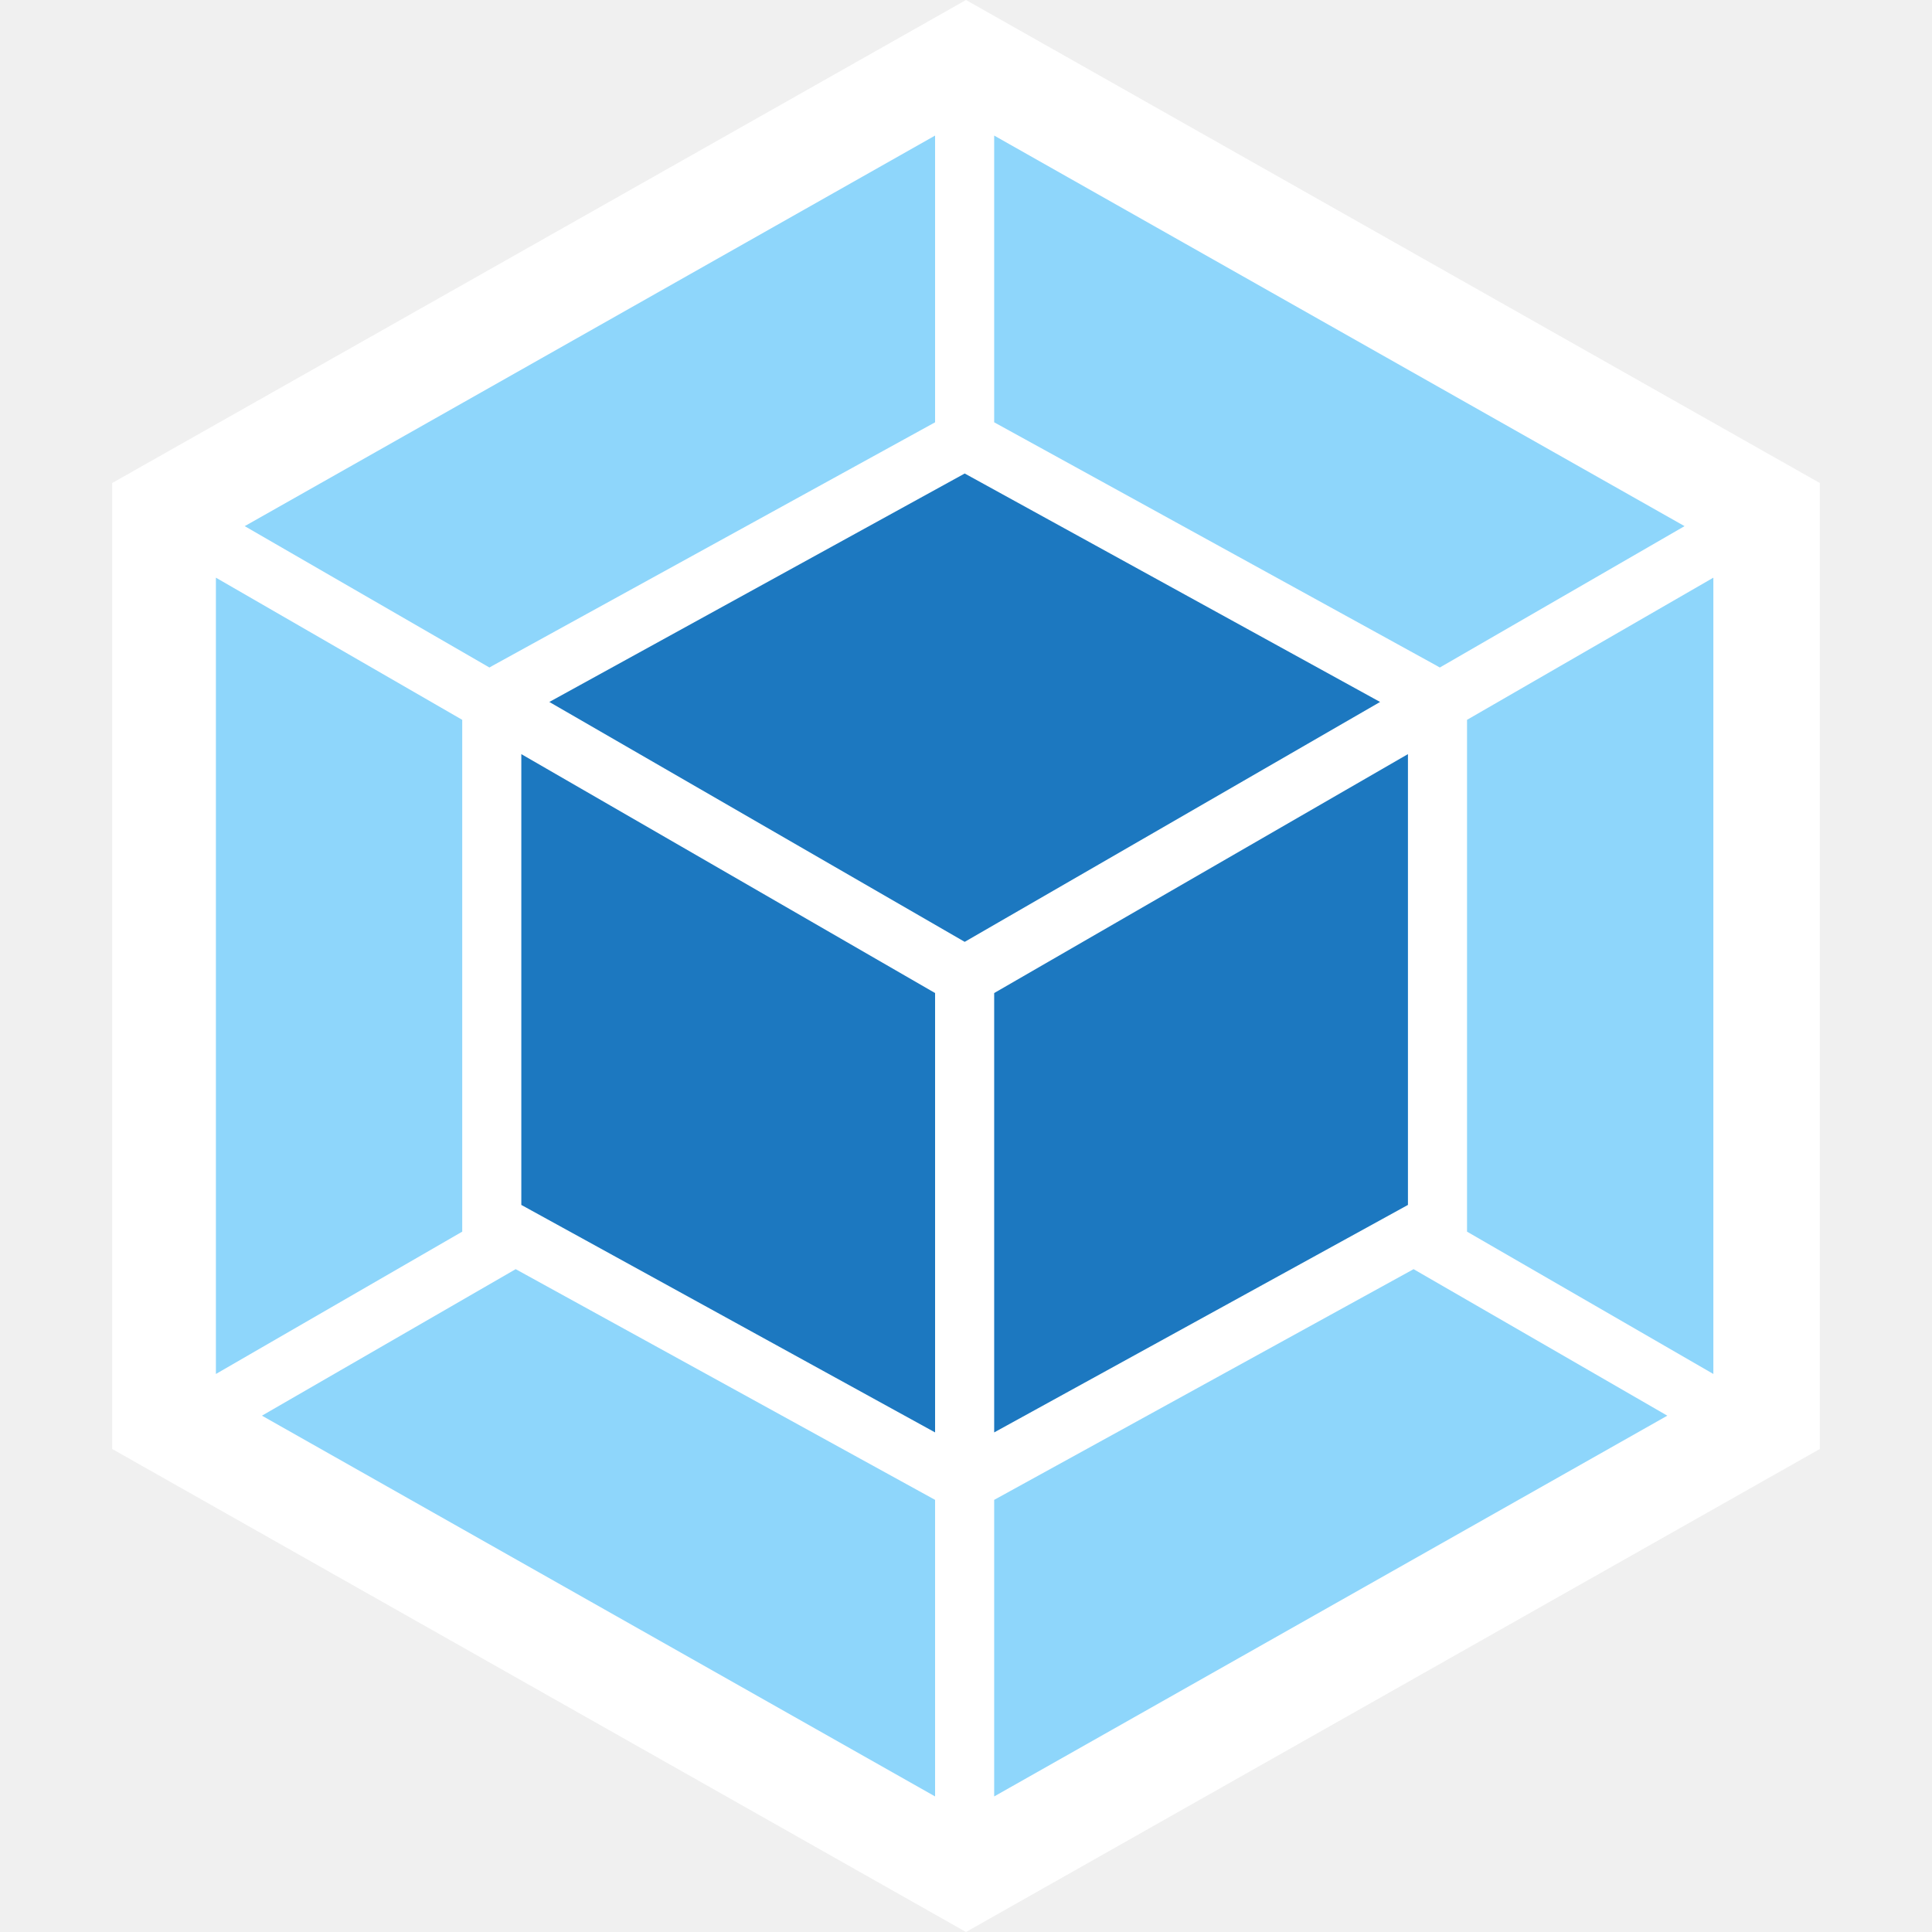
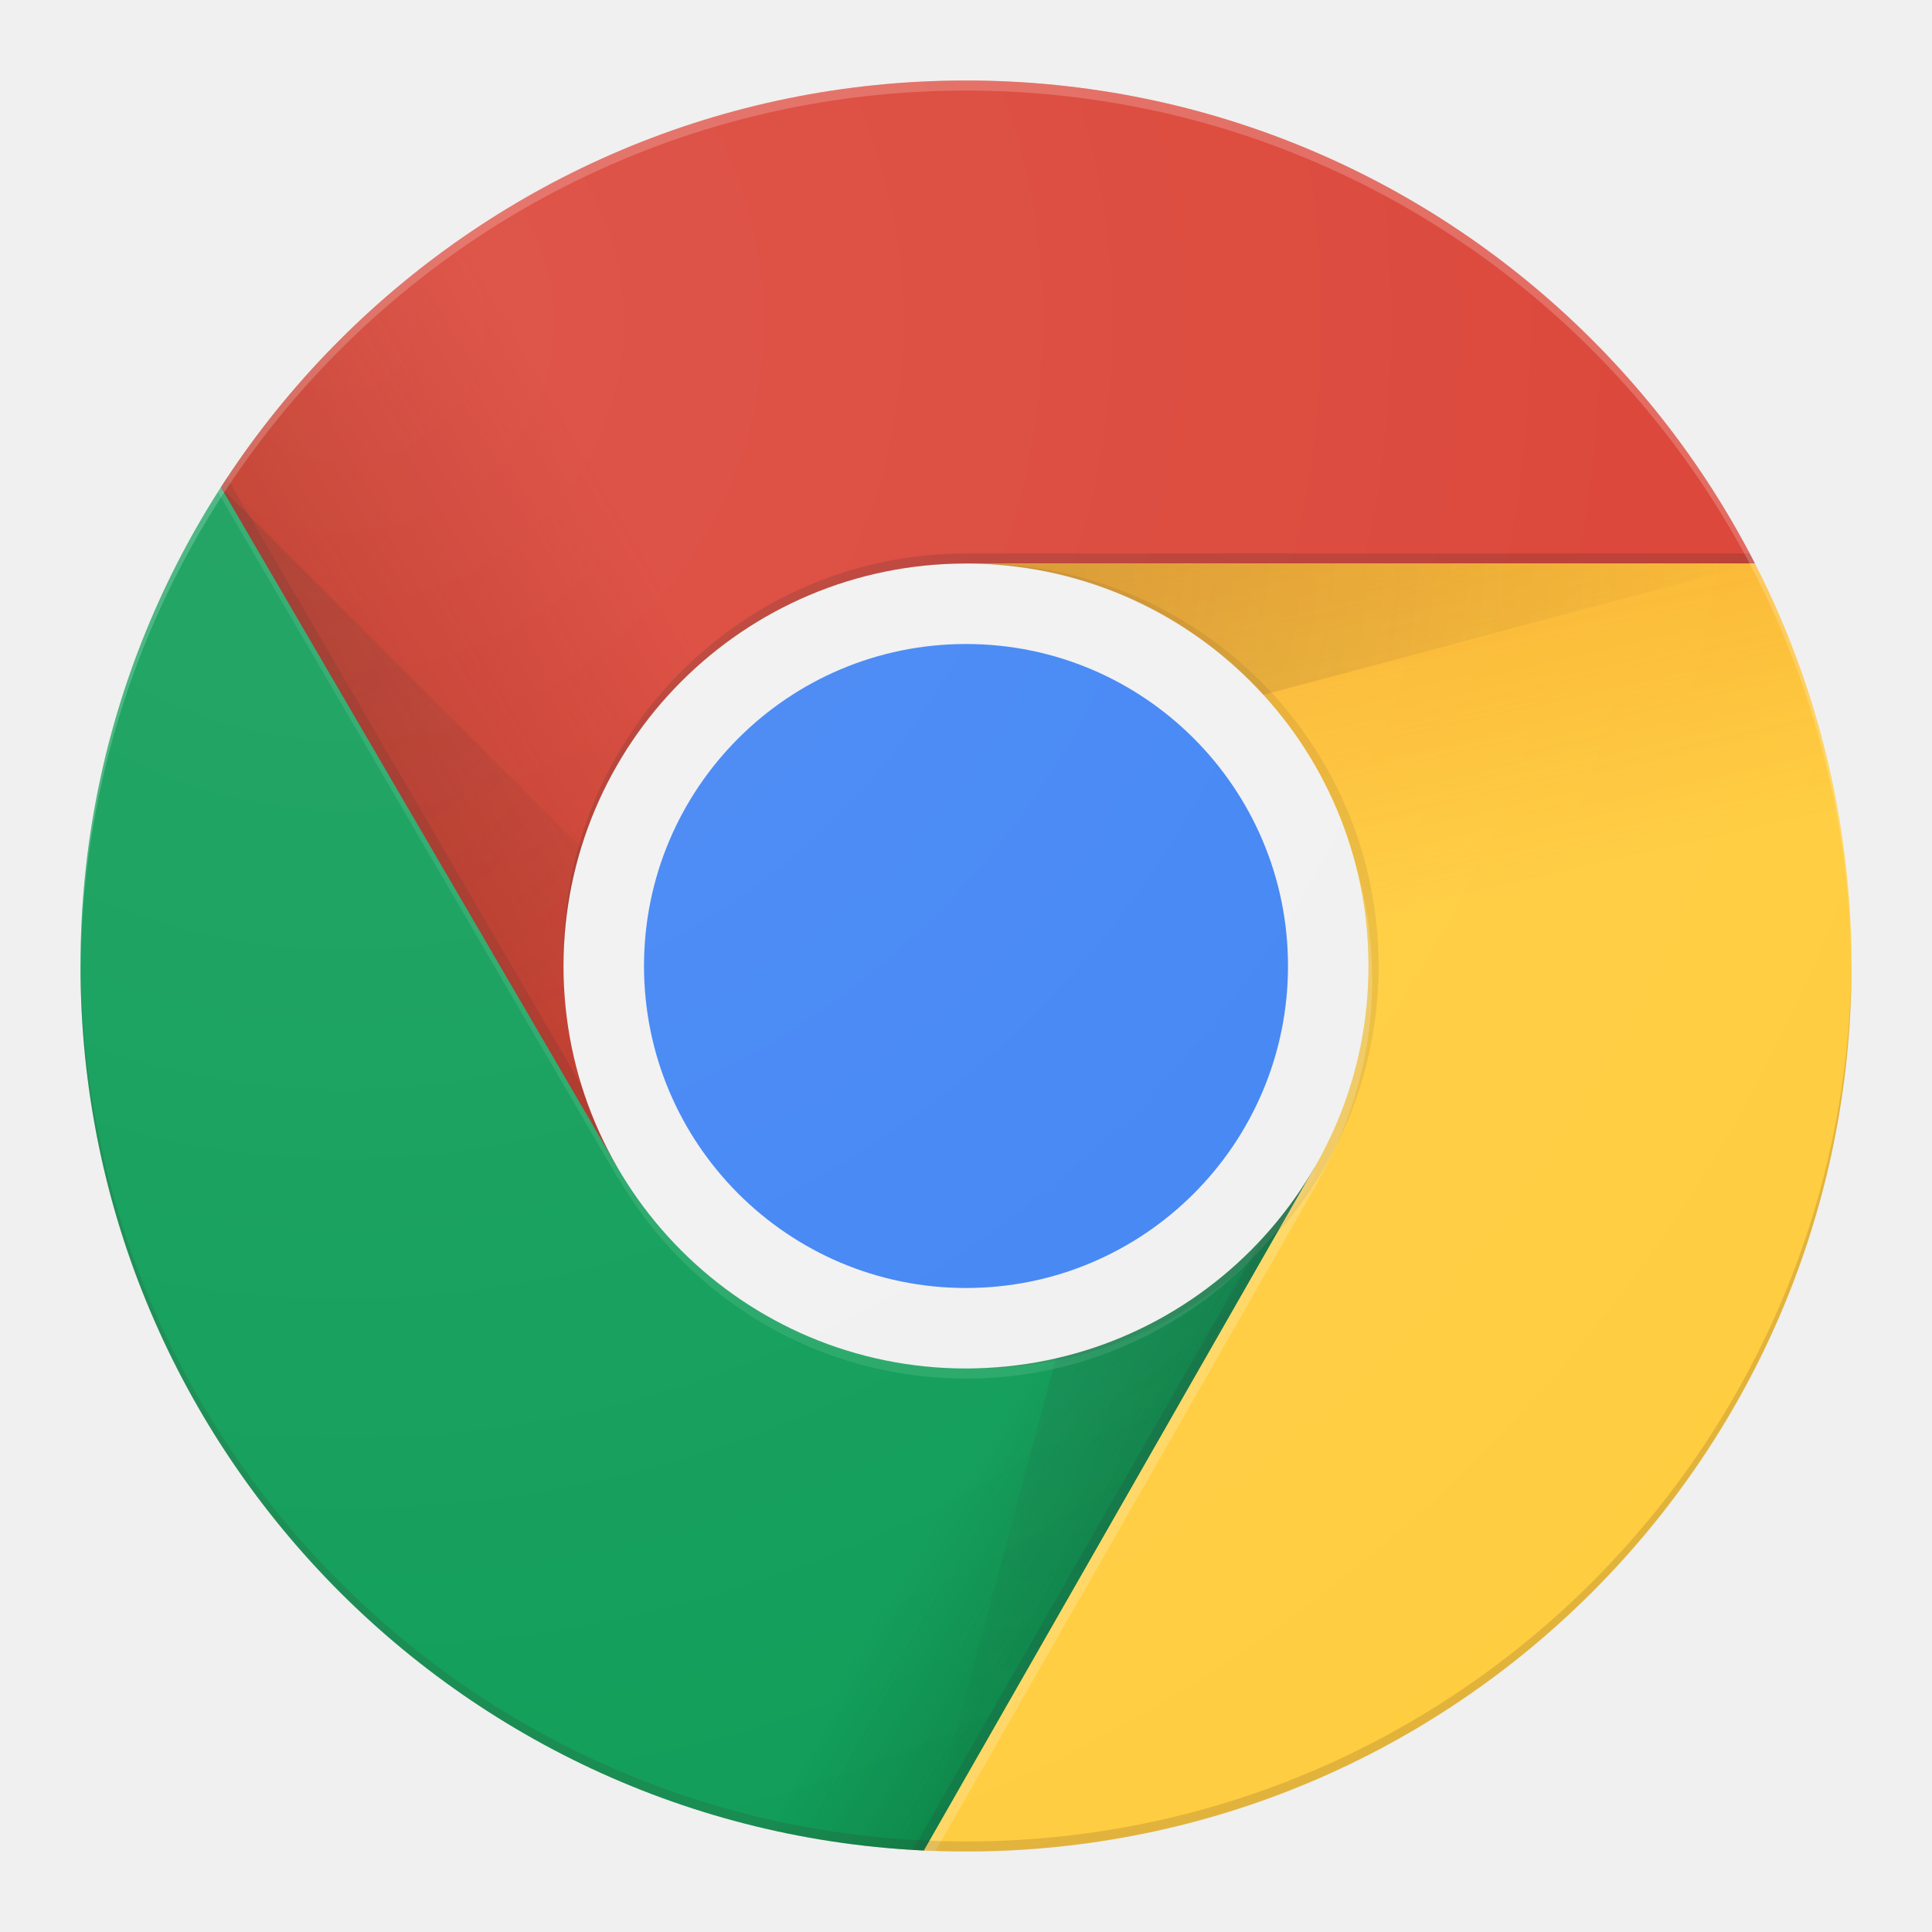
- <svg xmlns="http://www.w3.org/2000/svg" viewBox="0 0 1200 1200">
-   <path fill="#FFF" d="M600 0l530.3 300v600L600 1200 69.7 900V300z" />
-   <path fill="#8ED6FB" class="st1" d="M1035.6 879.3l-418.1 236.5V931.6L878 788.3l157.6 91zm28.6-25.9V358.8l-153 88.3V765l153 88.4zm-901.5 25.9l418.1 236.5V931.6L320.3 788.3l-157.6 91zm-28.6-25.9V358.8l153 88.3V765l-153 88.4zM152 326.8L580.8 84.2v178.1L306.1 413.4l-2.1 1.2-152-87.8zm894.3 0L617.5 84.2v178.1l274.7 151.1 2.1 1.2 152-87.8z" />
-   <path fill="#1C78C0" d="M580.8 889.7l-257-141.3v-280l257 148.4v272.9zm36.7 0l257-141.3v-280l-257 148.4v272.9zm-18.3-283.6zM341.2 436l258-141.9 258 141.9-258 149-258-149z" />
+ <svg xmlns="http://www.w3.org/2000/svg" xmlns:xlink="http://www.w3.org/1999/xlink" width="48" height="48" viewBox="0 0 192 192">
+   <defs>
+     <circle id="a" cx="96" cy="96" r="88" />
+   </defs>
+   <clipPath id="b">
+     <use xlink:href="#a" overflow="visible" />
+   </clipPath>
+   <g clip-path="url(#b)">
+     <path fill="#DB4437" d="M21.97 8v108h39.39L96 56h88V8z" />
+     <linearGradient id="c" gradientUnits="userSpaceOnUse" x1="29.337" y1="75.021" x2="81.837" y2="44.354">
+       <stop offset="0" stop-color="#a52714" stop-opacity=".6" />
+       <stop offset=".66" stop-color="#a52714" stop-opacity="0" />
+     </linearGradient>
+     <path fill="url(#c)" d="M21.97 8v108h39.39L96 56h88V8z" />
+   </g>
+   <path clip-path="url(#b)" fill="#3E2723" fill-opacity=".15" d="M62.31 115.65L22.48 47.34l-.58 1 39.54 67.8z" />
+   <g clip-path="url(#b)">
+     <path fill="#0F9D58" d="M8 184h83.77l38.88-38.88V116H61.36L8 24.48z" />
+     <linearGradient id="d" gradientUnits="userSpaceOnUse" x1="110.872" y1="164.495" x2="52.538" y2="130.329">
+       <stop offset="0" stop-color="#055524" stop-opacity=".4" />
+       <stop offset=".33" stop-color="#055524" stop-opacity="0" />
+     </linearGradient>
+     <path fill="url(#d)" d="M8 184h83.77l38.88-38.88V116H61.36L8 24.48z" />
+   </g>
+   <path clip-path="url(#b)" fill="#263238" fill-opacity=".15" d="M129.84 117.33l-.83-.48L90.62 184h1.15l38.1-66.64z" />
+   <g clip-path="url(#b)">
+     <defs>
+       <path id="e" d="M8 184h83.77l38.88-38.88V116H61.36L8 24.48z" />
+     </defs>
+     <clipPath id="f">
+       <use xlink:href="#e" overflow="visible" />
+     </clipPath>
+     <g clip-path="url(#f)">
+       <path fill="#FFCD40" d="M96 56l34.65 60-38.88 68H184V56z" />
+       <linearGradient id="g" gradientUnits="userSpaceOnUse" x1="121.858" y1="49.804" x2="136.547" y2="114.13">
+         <stop offset="0" stop-color="#ea6100" stop-opacity=".3" />
+         <stop offset=".66" stop-color="#ea6100" stop-opacity="0" />
+       </linearGradient>
+       <path fill="url(#g)" d="M96 56l34.65 60-38.88 68H184V56z" />
+     </g>
+   </g>
+   <g clip-path="url(#b)">
+     <path fill="#FFCD40" d="M96 56l34.65 60-38.88 68H184V56z" />
+     <linearGradient id="h" gradientUnits="userSpaceOnUse" x1="121.858" y1="49.804" x2="136.547" y2="114.13">
+       <stop offset="0" stop-color="#ea6100" stop-opacity=".3" />
+       <stop offset=".66" stop-color="#ea6100" stop-opacity="0" />
+     </linearGradient>
+     <path fill="url(#h)" d="M96 56l34.65 60-38.88 68H184V56z" />
+   </g>
+   <g clip-path="url(#b)">
+     <defs>
+       <path id="i" d="M96 56l34.65 60-38.88 68H184V56z" />
+     </defs>
+     <clipPath id="j">
+       <use xlink:href="#i" overflow="visible" />
+     </clipPath>
+     <g clip-path="url(#j)">
+       <path fill="#DB4437" d="M21.97 8v108h39.39L96 56h88V8z" />
+       <linearGradient id="k" gradientUnits="userSpaceOnUse" x1="29.337" y1="75.021" x2="81.837" y2="44.354">
+         <stop offset="0" stop-color="#a52714" stop-opacity=".6" />
+         <stop offset=".66" stop-color="#a52714" stop-opacity="0" />
+       </linearGradient>
+       <path fill="url(#k)" d="M21.97 8v108h39.39L96 56h88V8z" />
+     </g>
+   </g>
+   <radialGradient id="l" cx="668.176" cy="55.948" r="84.078" gradientTransform="translate(-576)" gradientUnits="userSpaceOnUse">
+     <stop offset="0" stop-color="#3e2723" stop-opacity=".2" />
+     <stop offset="1" stop-color="#3e2723" stop-opacity="0" />
+   </radialGradient>
+   <path clip-path="url(#b)" fill="url(#l)" d="M96 56v20.95L174.4 56z" />
+   <g clip-path="url(#b)">
+     <defs>
+       <path id="m" d="M21.97 8v40.34L61.36 116 96 56h88V8z" />
+     </defs>
+     <clipPath id="n">
+       <use xlink:href="#m" overflow="visible" />
+     </clipPath>
+     <g clip-path="url(#n)">
+       <path fill="#0F9D58" d="M8 184h83.77l38.88-38.88V116H61.36L8 24.48z" />
+       <linearGradient id="o" gradientUnits="userSpaceOnUse" x1="110.872" y1="164.495" x2="52.538" y2="130.329">
+         <stop offset="0" stop-color="#055524" stop-opacity=".4" />
+         <stop offset=".33" stop-color="#055524" stop-opacity="0" />
+       </linearGradient>
+       <path fill="url(#o)" d="M8 184h83.77l38.88-38.88V116H61.36L8 24.48z" />
+     </g>
+   </g>
+   <radialGradient id="p" cx="597.875" cy="48.52" r="78.044" gradientTransform="translate(-576)" gradientUnits="userSpaceOnUse">
+     <stop offset="0" stop-color="#3e2723" stop-opacity=".2" />
+     <stop offset="1" stop-color="#3e2723" stop-opacity="0" />
+   </radialGradient>
+   <path clip-path="url(#b)" fill="url(#p)" d="M21.97 48.45l57.25 57.24L61.36 116z" />
+   <radialGradient id="q" cx="671.844" cy="96.138" r="87.87" gradientTransform="translate(-576)" gradientUnits="userSpaceOnUse">
+     <stop offset="0" stop-color="#263238" stop-opacity=".2" />
+     <stop offset="1" stop-color="#263238" stop-opacity="0" />
+   </radialGradient>
+   <path clip-path="url(#b)" fill="url(#q)" d="M91.83 183.89l20.96-78.2L130.65 116z" />
+   <g clip-path="url(#b)">
+     <circle fill="#F1F1F1" cx="96" cy="96" r="40" />
+     <circle fill="#4285F4" cx="96" cy="96" r="32" />
+   </g>
+   <g clip-path="url(#b)">
+     <path fill="#3E2723" fill-opacity=".2" d="M96 55c-22.09 0-40 17.91-40 40v1c0-22.09 17.91-40 40-40h88v-1H96z" />
+     <path fill="#FFF" fill-opacity=".1" d="M130.6 116c-6.92 11.94-19.81 20-34.6 20-14.8 0-27.69-8.06-34.61-20h-.04L8 24.48v1L61.36 117h.04c6.92 11.94 19.81 20 34.61 20 14.79 0 27.68-8.05 34.6-20h.05v-1h-.06z" />
+     <path opacity=".1" fill="#3E2723" d="M97 56c-.17 0-.33.02-.5.03C118.36 56.3 136 74.08 136 96s-17.64 39.7-39.5 39.97c.17 0 .33.03.5.03 22.09 0 40-17.91 40-40s-17.91-40-40-40z" />
+     <path fill="#FFF" fill-opacity=".2" d="M131 117.33c3.4-5.88 5.37-12.68 5.37-19.96 0-4.22-.66-8.28-1.87-12.09.95 3.42 1.5 7.01 1.5 10.73 0 7.28-1.97 14.08-5.37 19.96l.02.04-38.88 68h1.16l38.09-66.64-.02-.04z" />
+   </g>
+   <g clip-path="url(#b)">
+     <path fill="#FFF" fill-opacity=".2" d="M96 9c48.43 0 87.72 39.13 87.99 87.5 0-.17.01-.33.01-.5 0-48.6-39.4-88-88-88S8 47.4 8 96c0 .17.01.33.01.5C8.28 48.13 47.57 9 96 9z" />
+     <path fill="#3E2723" fill-opacity=".15" d="M96 183c48.43 0 87.72-39.13 87.99-87.5 0 .17.01.33.01.5 0 48.6-39.4 88-88 88S8 144.6 8 96c0-.17.01-.33.01-.5C8.28 143.87 47.57 183 96 183z" />
+   </g>
+   <radialGradient id="r" cx="34.286" cy="32.014" r="176.746" gradientUnits="userSpaceOnUse">
+     <stop offset="0" stop-color="#fff" stop-opacity=".1" />
+     <stop offset="1" stop-color="#fff" stop-opacity="0" />
+   </radialGradient>
+   <circle fill="url(#r)" cx="96" cy="96" r="88" />
+   <path fill="none" d="M0 0h192v192H0z" />
</svg>
